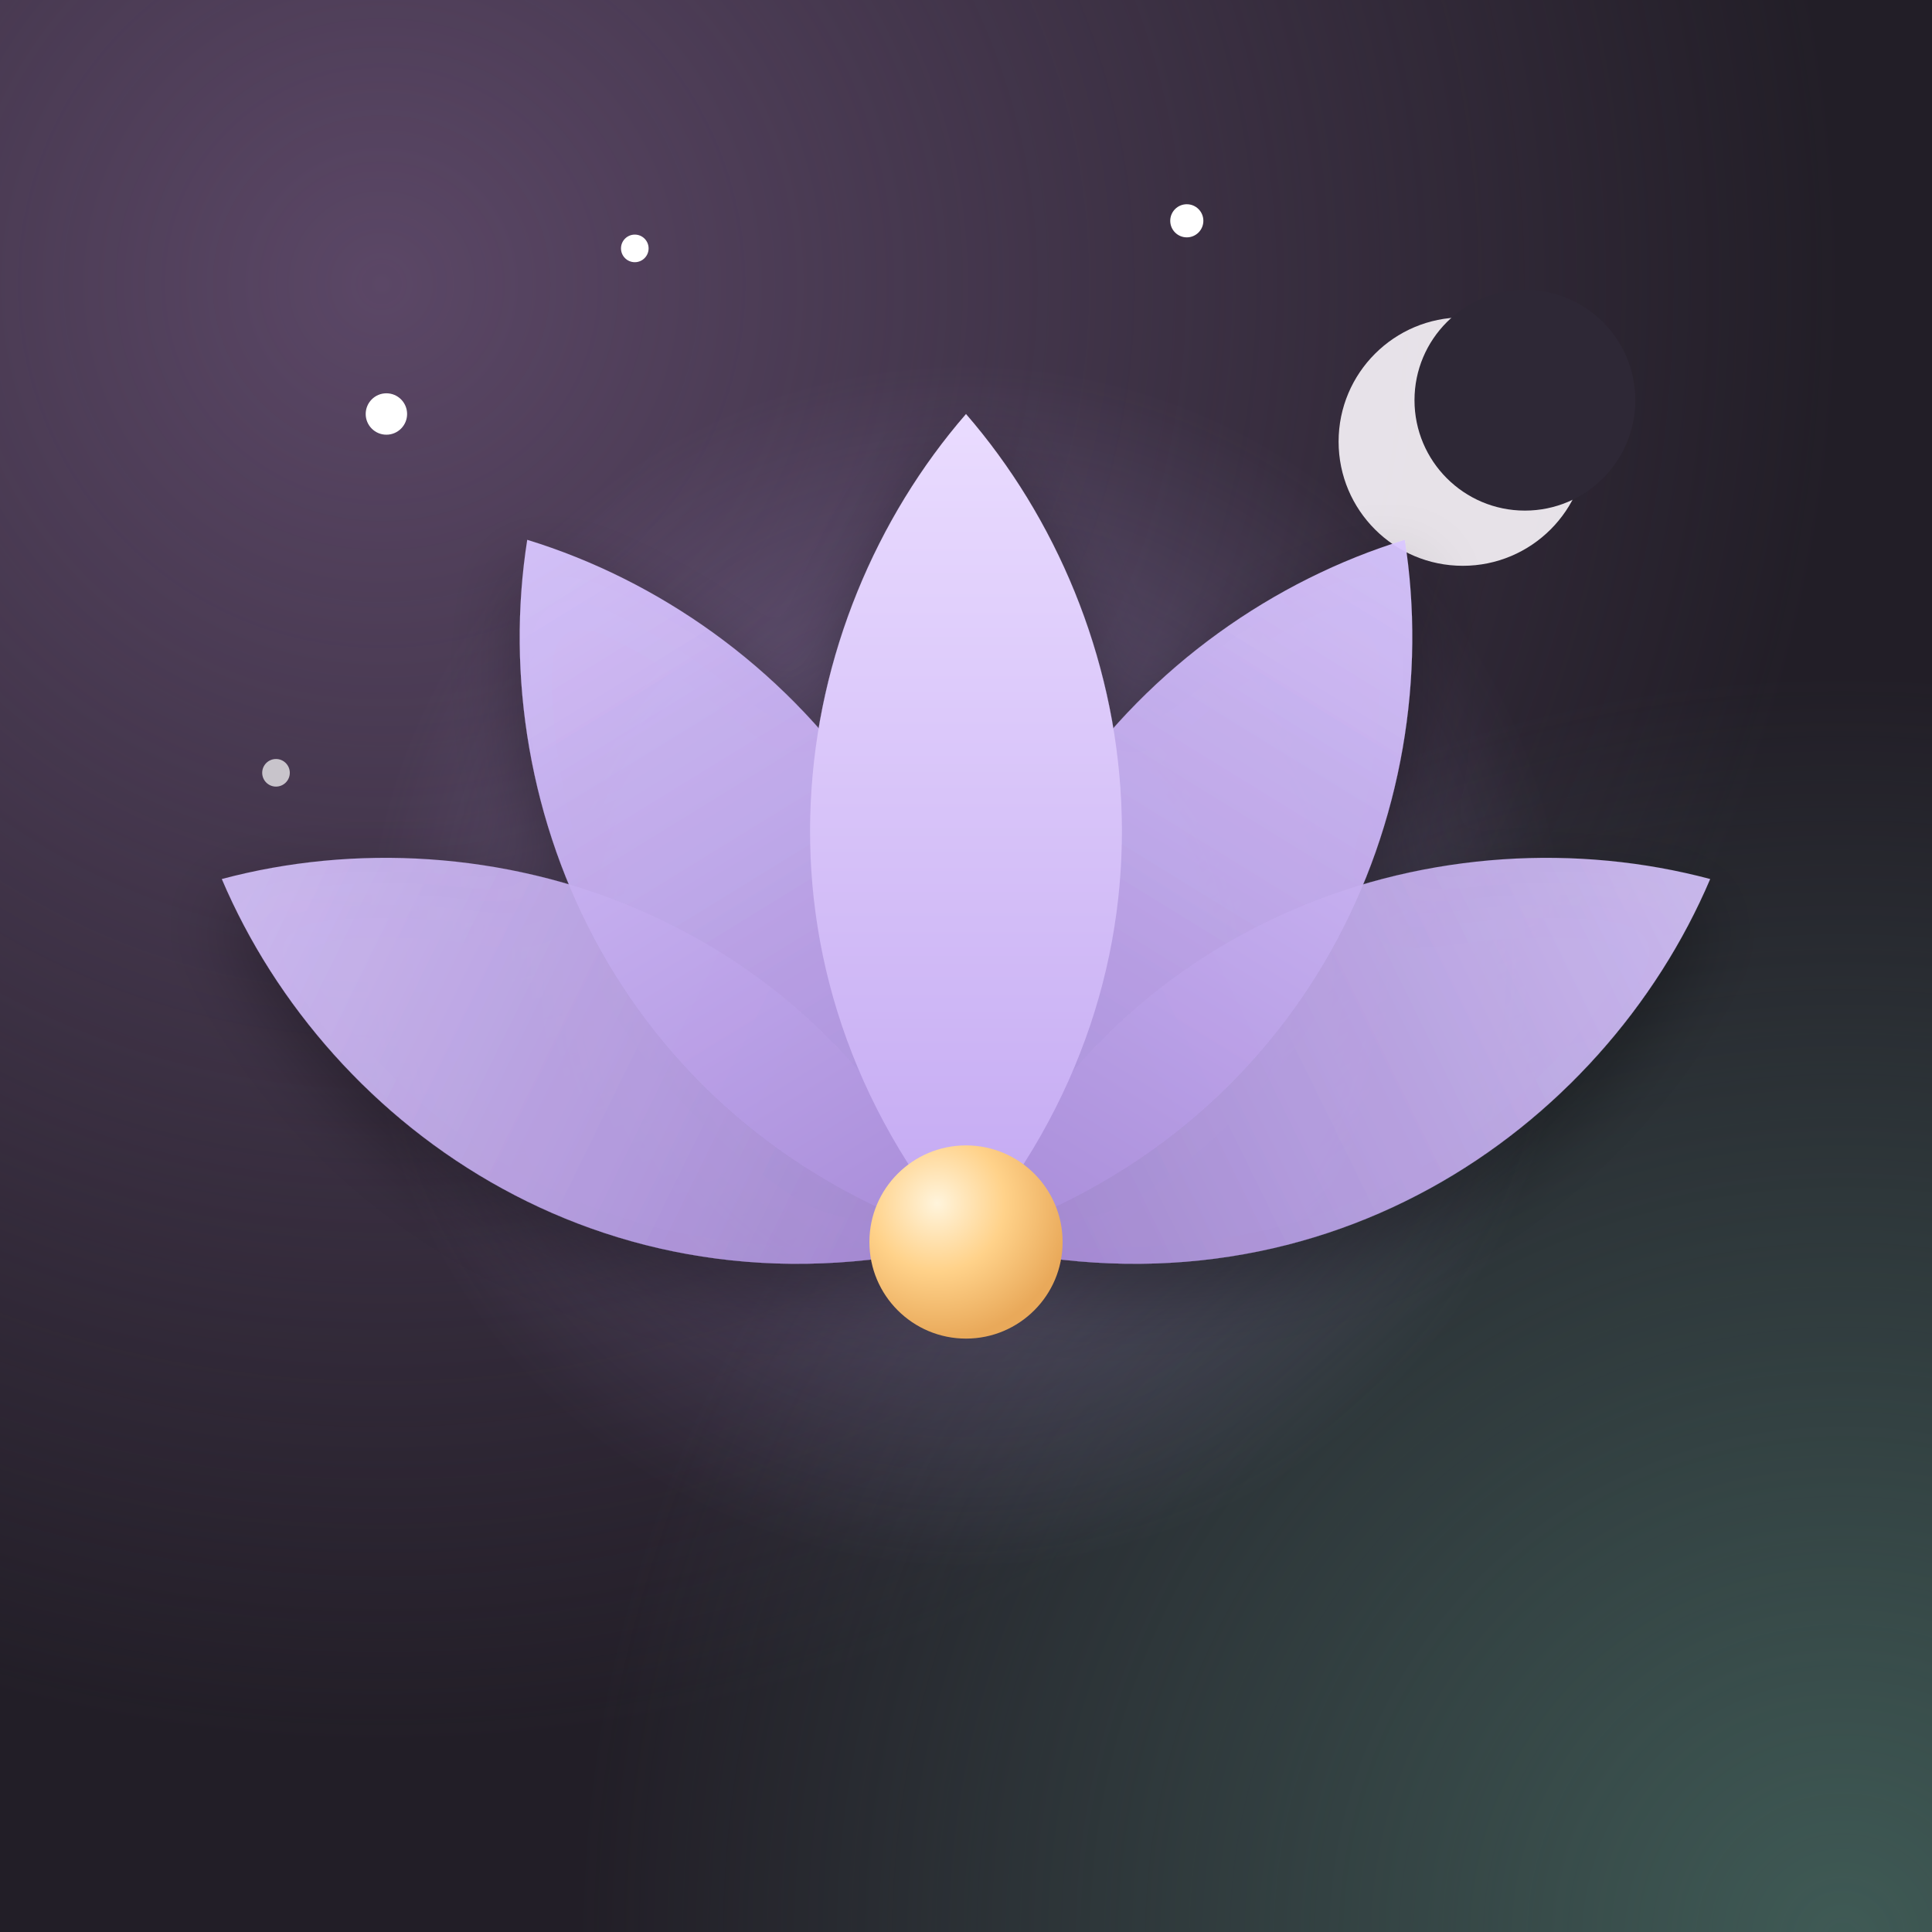
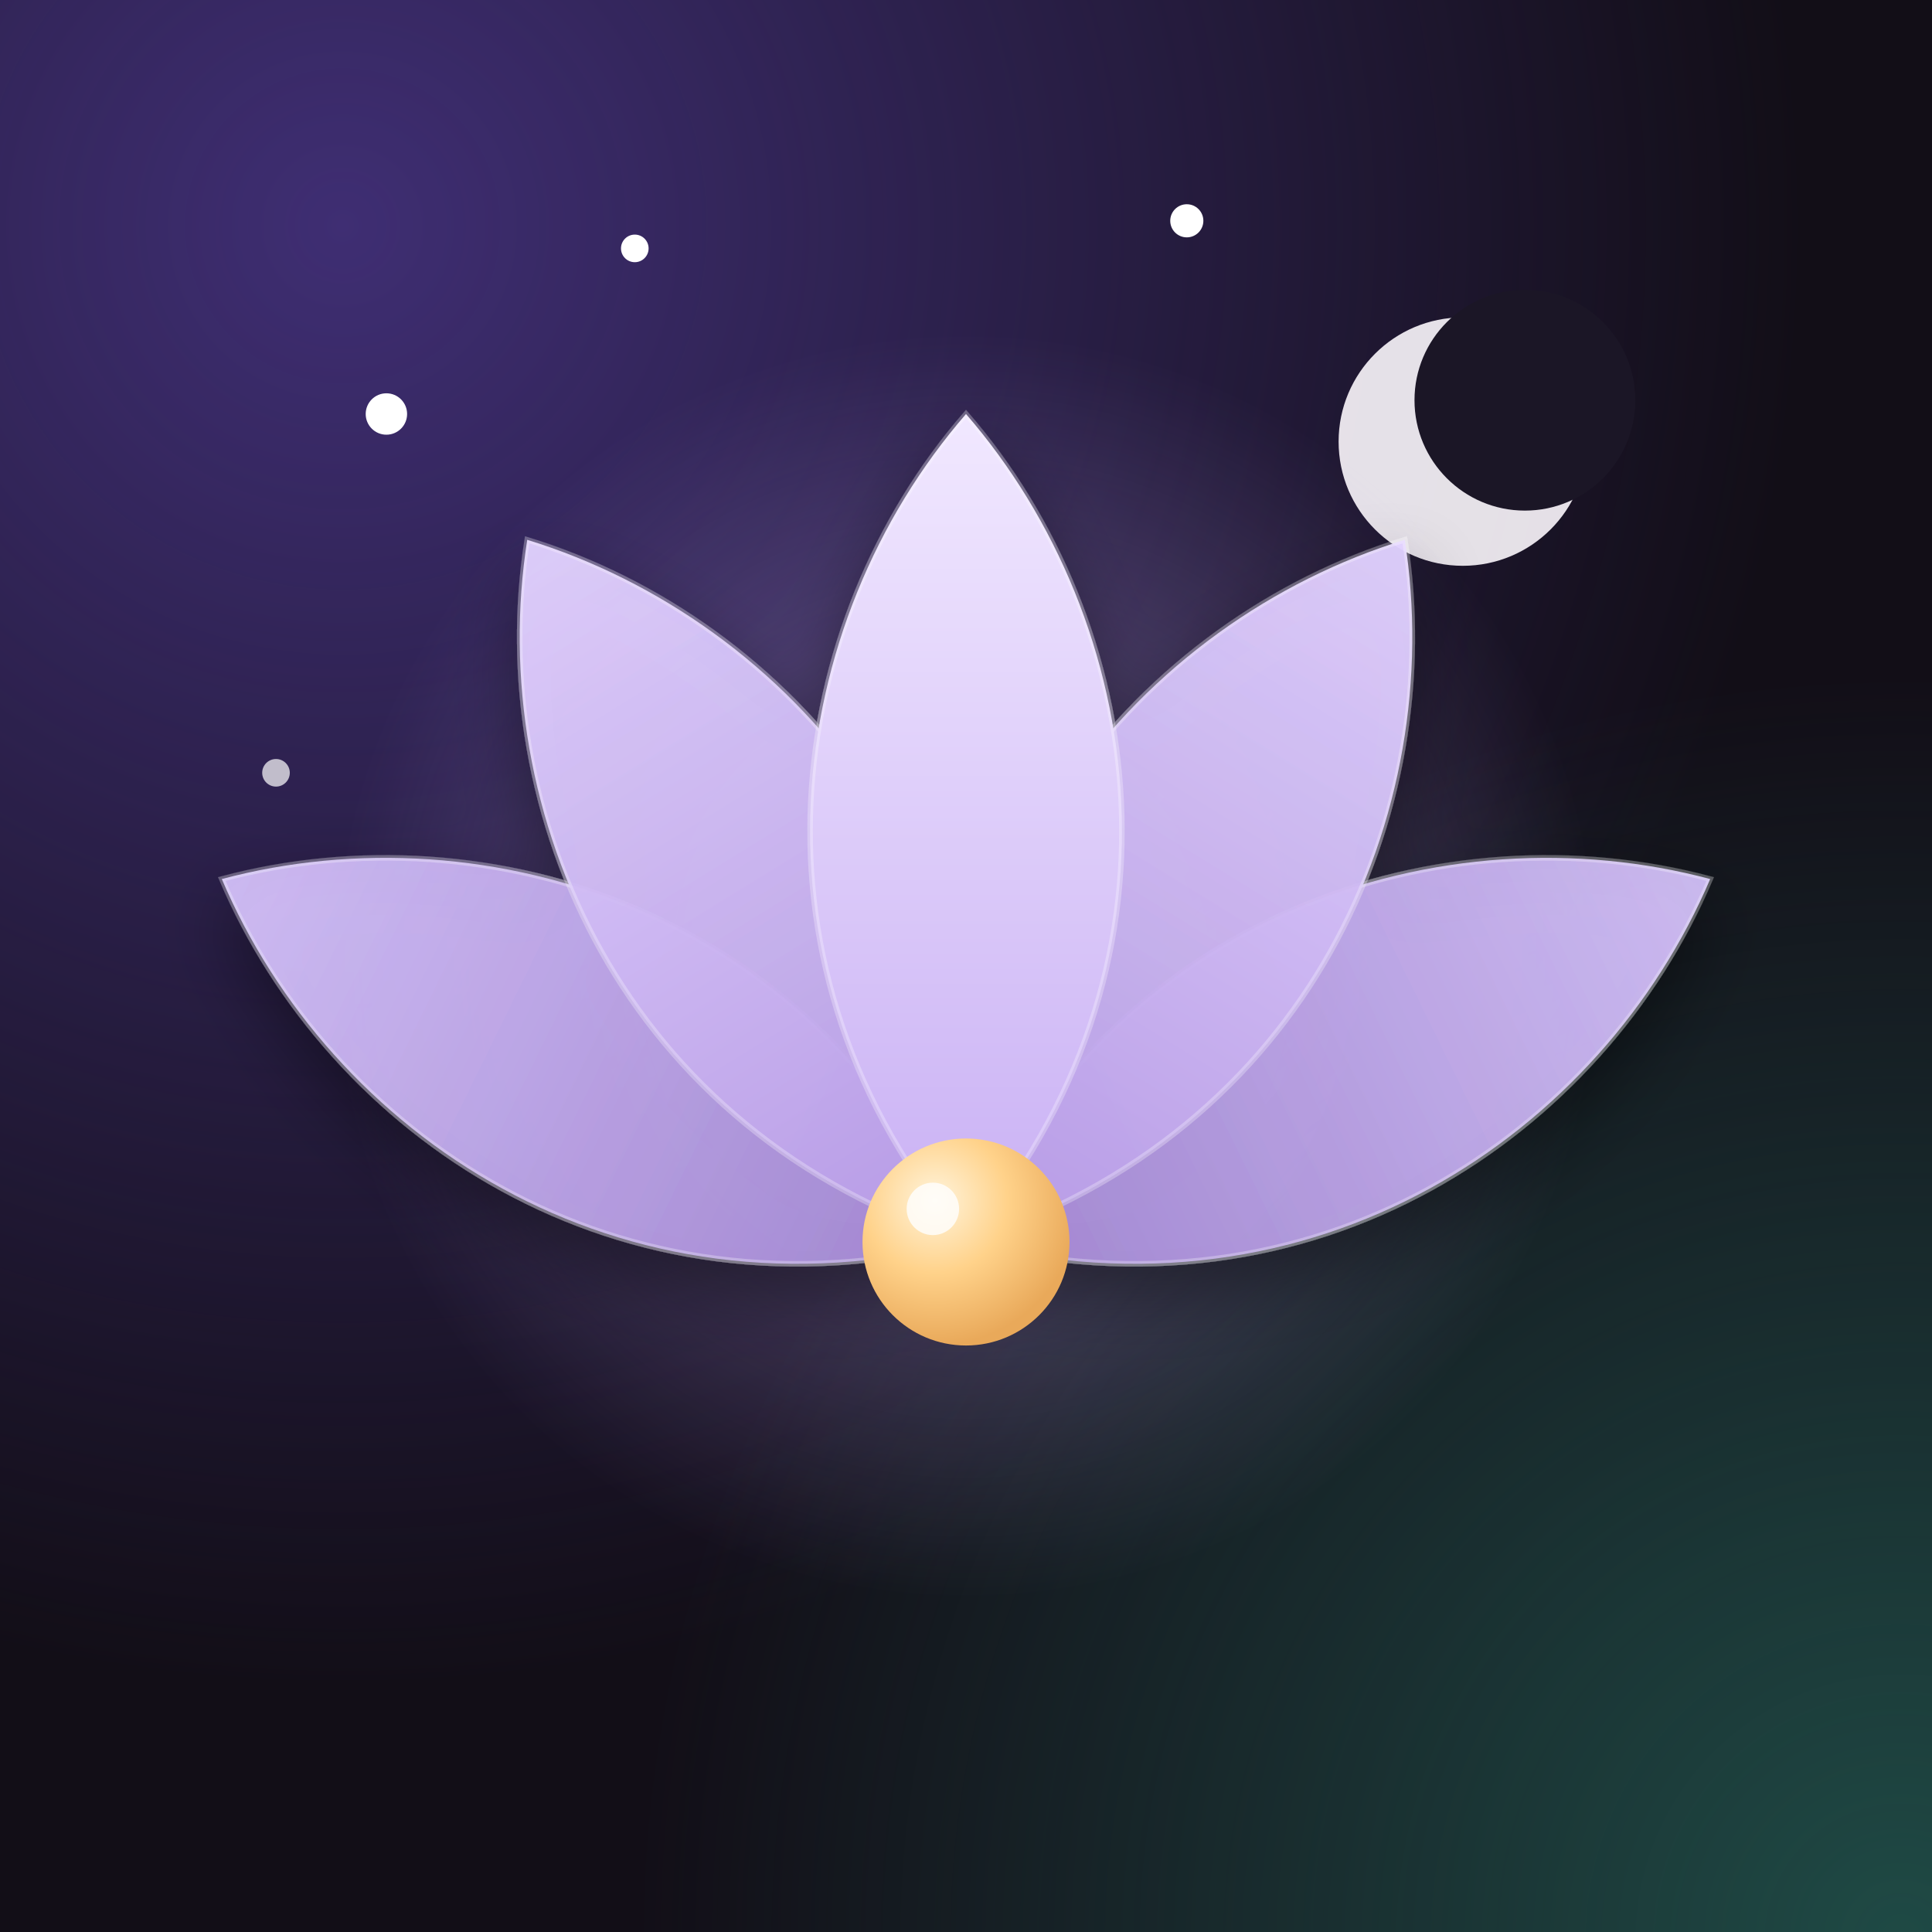
<svg xmlns="http://www.w3.org/2000/svg" viewBox="0 0 140 140">
  <defs>
-     <radialGradient id="d1" cx="20%" cy="15%" r="75%">
-       <stop offset="0" stop-color="#5B4766" />
-       <stop offset="1" stop-color="#5B4766" stop-opacity="0" />
+     <radialGradient id="g0" cx="18%" cy="12%" r="75%">
+       <stop offset="0" stop-color="#3F2E73" />
+       <stop offset="1" stop-color="#3F2E73" stop-opacity="0" />
    </radialGradient>
-     <radialGradient id="d2" cx="95%" cy="100%" r="65%">
-       <stop offset="0" stop-color="#3F5A55" />
-       <stop offset="1" stop-color="#3F5A55" stop-opacity="0" />
+     <radialGradient id="g1" cx="98%" cy="100%" r="65%">
+       <stop offset="0" stop-color="#1F4A45" />
+       <stop offset="1" stop-color="#1F4A45" stop-opacity="0" />
    </radialGradient>
-     <linearGradient id="dl" x1="0" y1="0" x2="0" y2="1">
-       <stop offset="0" stop-color="#EADCFF" />
-       <stop offset="1" stop-color="#C3A8F2" />
-     </linearGradient>
-     <linearGradient id="do" x1="0" y1="0" x2="0" y2="1">
+     <linearGradient id="outer" x1="0" y1="0" x2="0" y2="1">
      <stop offset="0" stop-color="#D9C6FF" />
      <stop offset="1" stop-color="#A88BD9" />
    </linearGradient>
-     <radialGradient id="gold" cx="35%" cy="30%" r="70%">
+     <linearGradient id="inner" x1="0" y1="0" x2="0" y2="1">
+       <stop offset="0" stop-color="#E2D2FF" />
+       <stop offset="1" stop-color="#B79BE6" />
+     </linearGradient>
+     <linearGradient id="centre" x1="0" y1="0" x2="0" y2="1">
+       <stop offset="0" stop-color="#F1E8FF" />
+       <stop offset="1" stop-color="#C9B0F4" />
+     </linearGradient>
+     <radialGradient id="heart" cx="35%" cy="30%" r="70%">
      <stop offset="0" stop-color="#FFF4DC" />
      <stop offset=".5" stop-color="#FFD28A" />
      <stop offset="1" stop-color="#E9A95A" />
    </radialGradient>
-     <radialGradient id="glow" cx="50%" cy="50%" r="50%">
-       <stop offset="0" stop-color="#CDB4FF" stop-opacity=".35" />
+     <radialGradient id="halo" cx="50%" cy="50%" r="50%">
+       <stop offset="0" stop-color="#CDB4FF" stop-opacity=".42" />
      <stop offset="1" stop-color="#CDB4FF" stop-opacity="0" />
    </radialGradient>
    <filter id="sh" x="-30%" y="-30%" width="160%" height="160%">
-       <feDropShadow dx="0" dy="2.2" stdDeviation="2.6" flood-color="#000" flood-opacity=".35" />
+       <feDropShadow dx="0" dy="2.2" stdDeviation="2.6" flood-color="#000" flood-opacity=".45" />
    </filter>
  </defs>
-   <rect width="140" height="140" fill="#221E27" />
-   <rect width="140" height="140" fill="url(#d1)" />
-   <rect width="140" height="140" fill="url(#d2)" />
+   <rect width="140" height="140" fill="#120E17" />
+   <rect width="140" height="140" fill="url(#g0)" />
+   <rect width="140" height="140" fill="url(#g1)" />
  <circle cx="106" cy="32" r="9" fill="#F6F2F7" fill-opacity=".92" />
-   <circle cx="110.5" cy="29" r="8" fill="#2E2836" />
+   <circle cx="110.5" cy="29" r="8" fill="#1B1626" />
  <circle cx="28" cy="30" r="1.5" fill="#fff" />
  <circle cx="46" cy="18" r="1" fill="#fff" />
  <circle cx="86" cy="16" r="1.2" fill="#fff" />
  <circle cx="20" cy="56" r="1" fill="#fff" fill-opacity=".7" />
  <g transform="translate(0 4)">
-     <circle cx="70" cy="66" r="44" fill="url(#glow)" />
+     <circle cx="70" cy="66.0" r="46" fill="url(#halo)" />
    <g filter="url(#sh)">
-       <path d="M70 86C53 66 57 41 70 26C83 41 87 66 70 86Z" fill="url(#do)" fill-opacity="0.9" transform="rotate(-64.00 70 86) translate(70 86) scale(1.000) translate(-70 -86)" />
-       <path d="M70 86C53 66 57 41 70 26C83 41 87 66 70 86Z" fill="url(#do)" fill-opacity="0.9" transform="rotate(64.00 70 86) translate(70 86) scale(1.000) translate(-70 -86)" />
-       <path d="M70 86C53 66 57 41 70 26C83 41 87 66 70 86Z" fill="url(#do)" fill-opacity="0.95" transform="rotate(-32.00 70 86) translate(70 86) scale(1.000) translate(-70 -86)" />
-       <path d="M70 86C53 66 57 41 70 26C83 41 87 66 70 86Z" fill="url(#do)" fill-opacity="0.95" transform="rotate(32.00 70 86) translate(70 86) scale(1.000) translate(-70 -86)" />
-       <path d="M70 86C53 66 57 41 70 26C83 41 87 66 70 86Z" fill="url(#dl)" fill-opacity="1" transform="rotate(0.00 70 86) translate(70 86) scale(1.000) translate(-70 -86)" />
+       <path d="M70 86C53 66 57 41 70 26C83 41 87 66 70 86Z" fill="url(#outer)" fill-opacity="0.92" stroke="#fff" stroke-opacity=".28" stroke-width=".4" transform="rotate(-64.00 70 86) translate(70 86) scale(1.000) translate(-70 -86)" />
+       <path d="M70 86C53 66 57 41 70 26C83 41 87 66 70 86Z" fill="url(#outer)" fill-opacity="0.92" stroke="#fff" stroke-opacity=".28" stroke-width=".4" transform="rotate(64.00 70 86) translate(70 86) scale(1.000) translate(-70 -86)" />
+       <path d="M70 86C53 66 57 41 70 26C83 41 87 66 70 86Z" fill="url(#inner)" fill-opacity="0.96" stroke="#fff" stroke-opacity=".28" stroke-width=".4" transform="rotate(-32.00 70 86) translate(70 86) scale(1.000) translate(-70 -86)" />
+       <path d="M70 86C53 66 57 41 70 26C83 41 87 66 70 86Z" fill="url(#inner)" fill-opacity="0.96" stroke="#fff" stroke-opacity=".28" stroke-width=".4" transform="rotate(32.00 70 86) translate(70 86) scale(1.000) translate(-70 -86)" />
+       <path d="M70 86C53 66 57 41 70 26C83 41 87 66 70 86Z" fill="url(#centre)" fill-opacity="1" stroke="#fff" stroke-opacity=".28" stroke-width=".4" transform="rotate(0.00 70 86) translate(70 86) scale(1.000) translate(-70 -86)" />
    </g>
-     <circle cx="70" cy="86" r="7" fill="url(#gold)" />
+     <circle cx="70" cy="86" r="7.5" fill="url(#heart)" />
+     <circle cx="67.6" cy="83.6" r="1.9" fill="#fff" fill-opacity=".8" />
  </g>
</svg>
